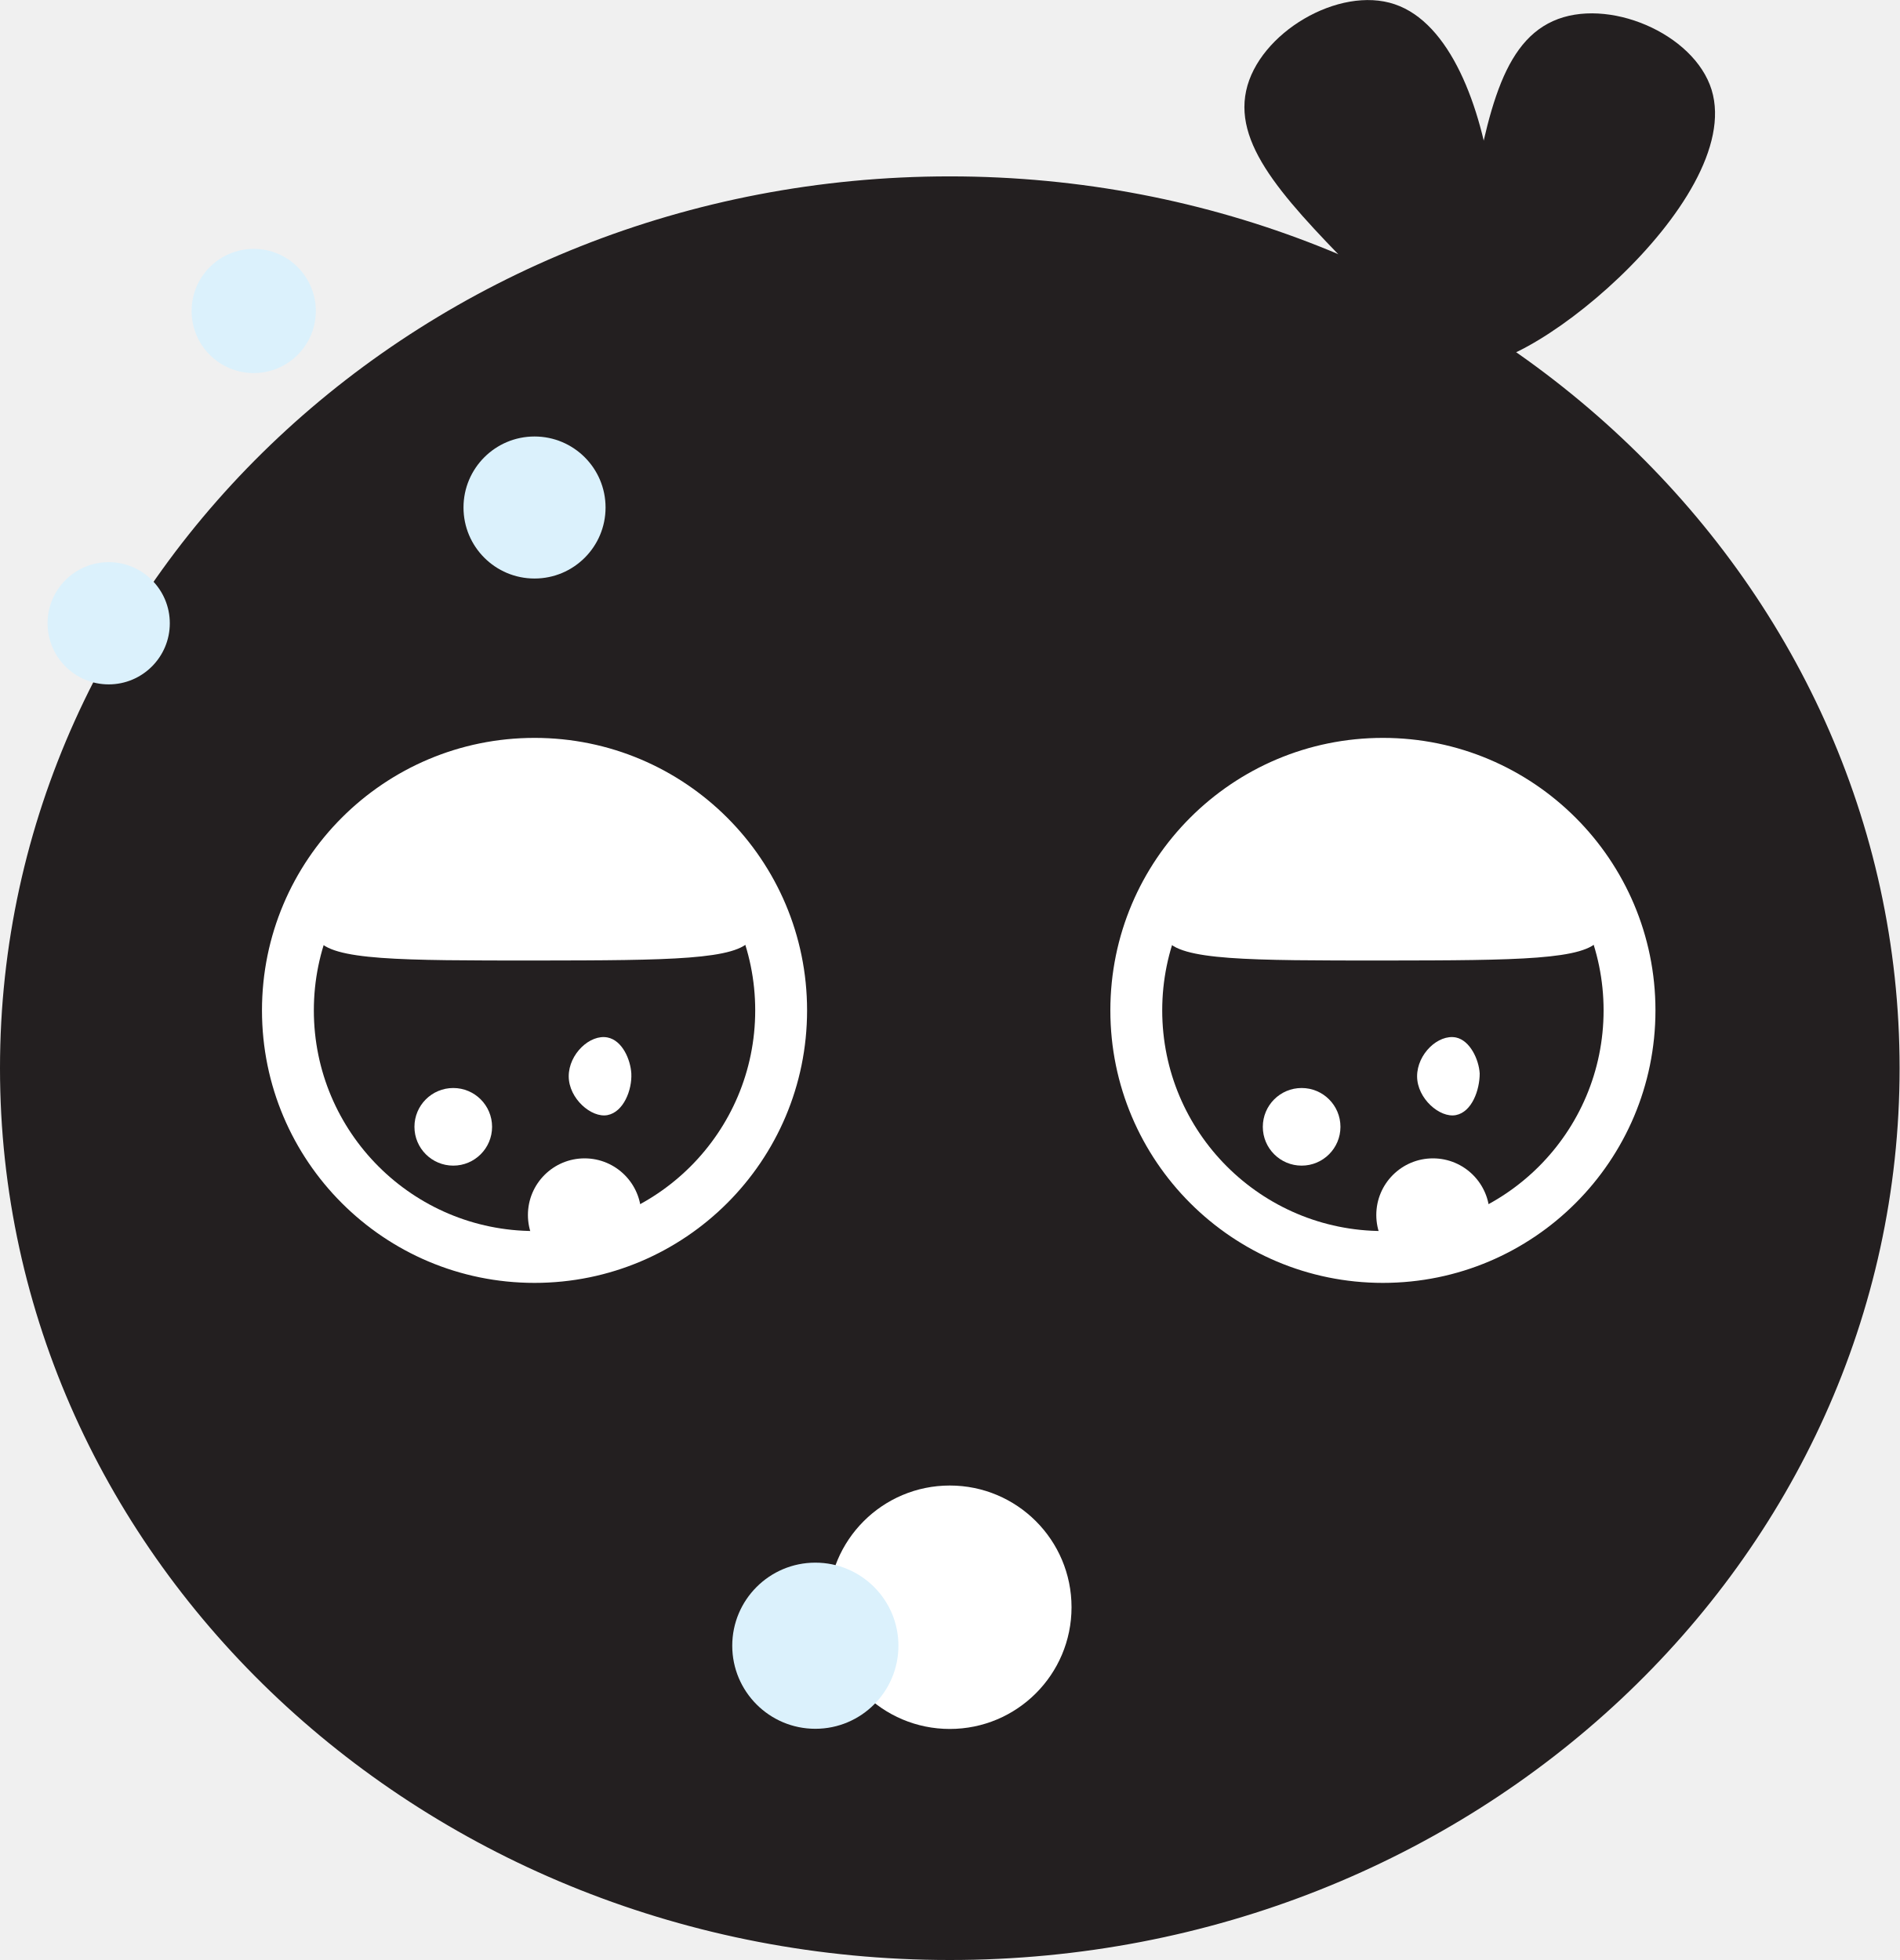
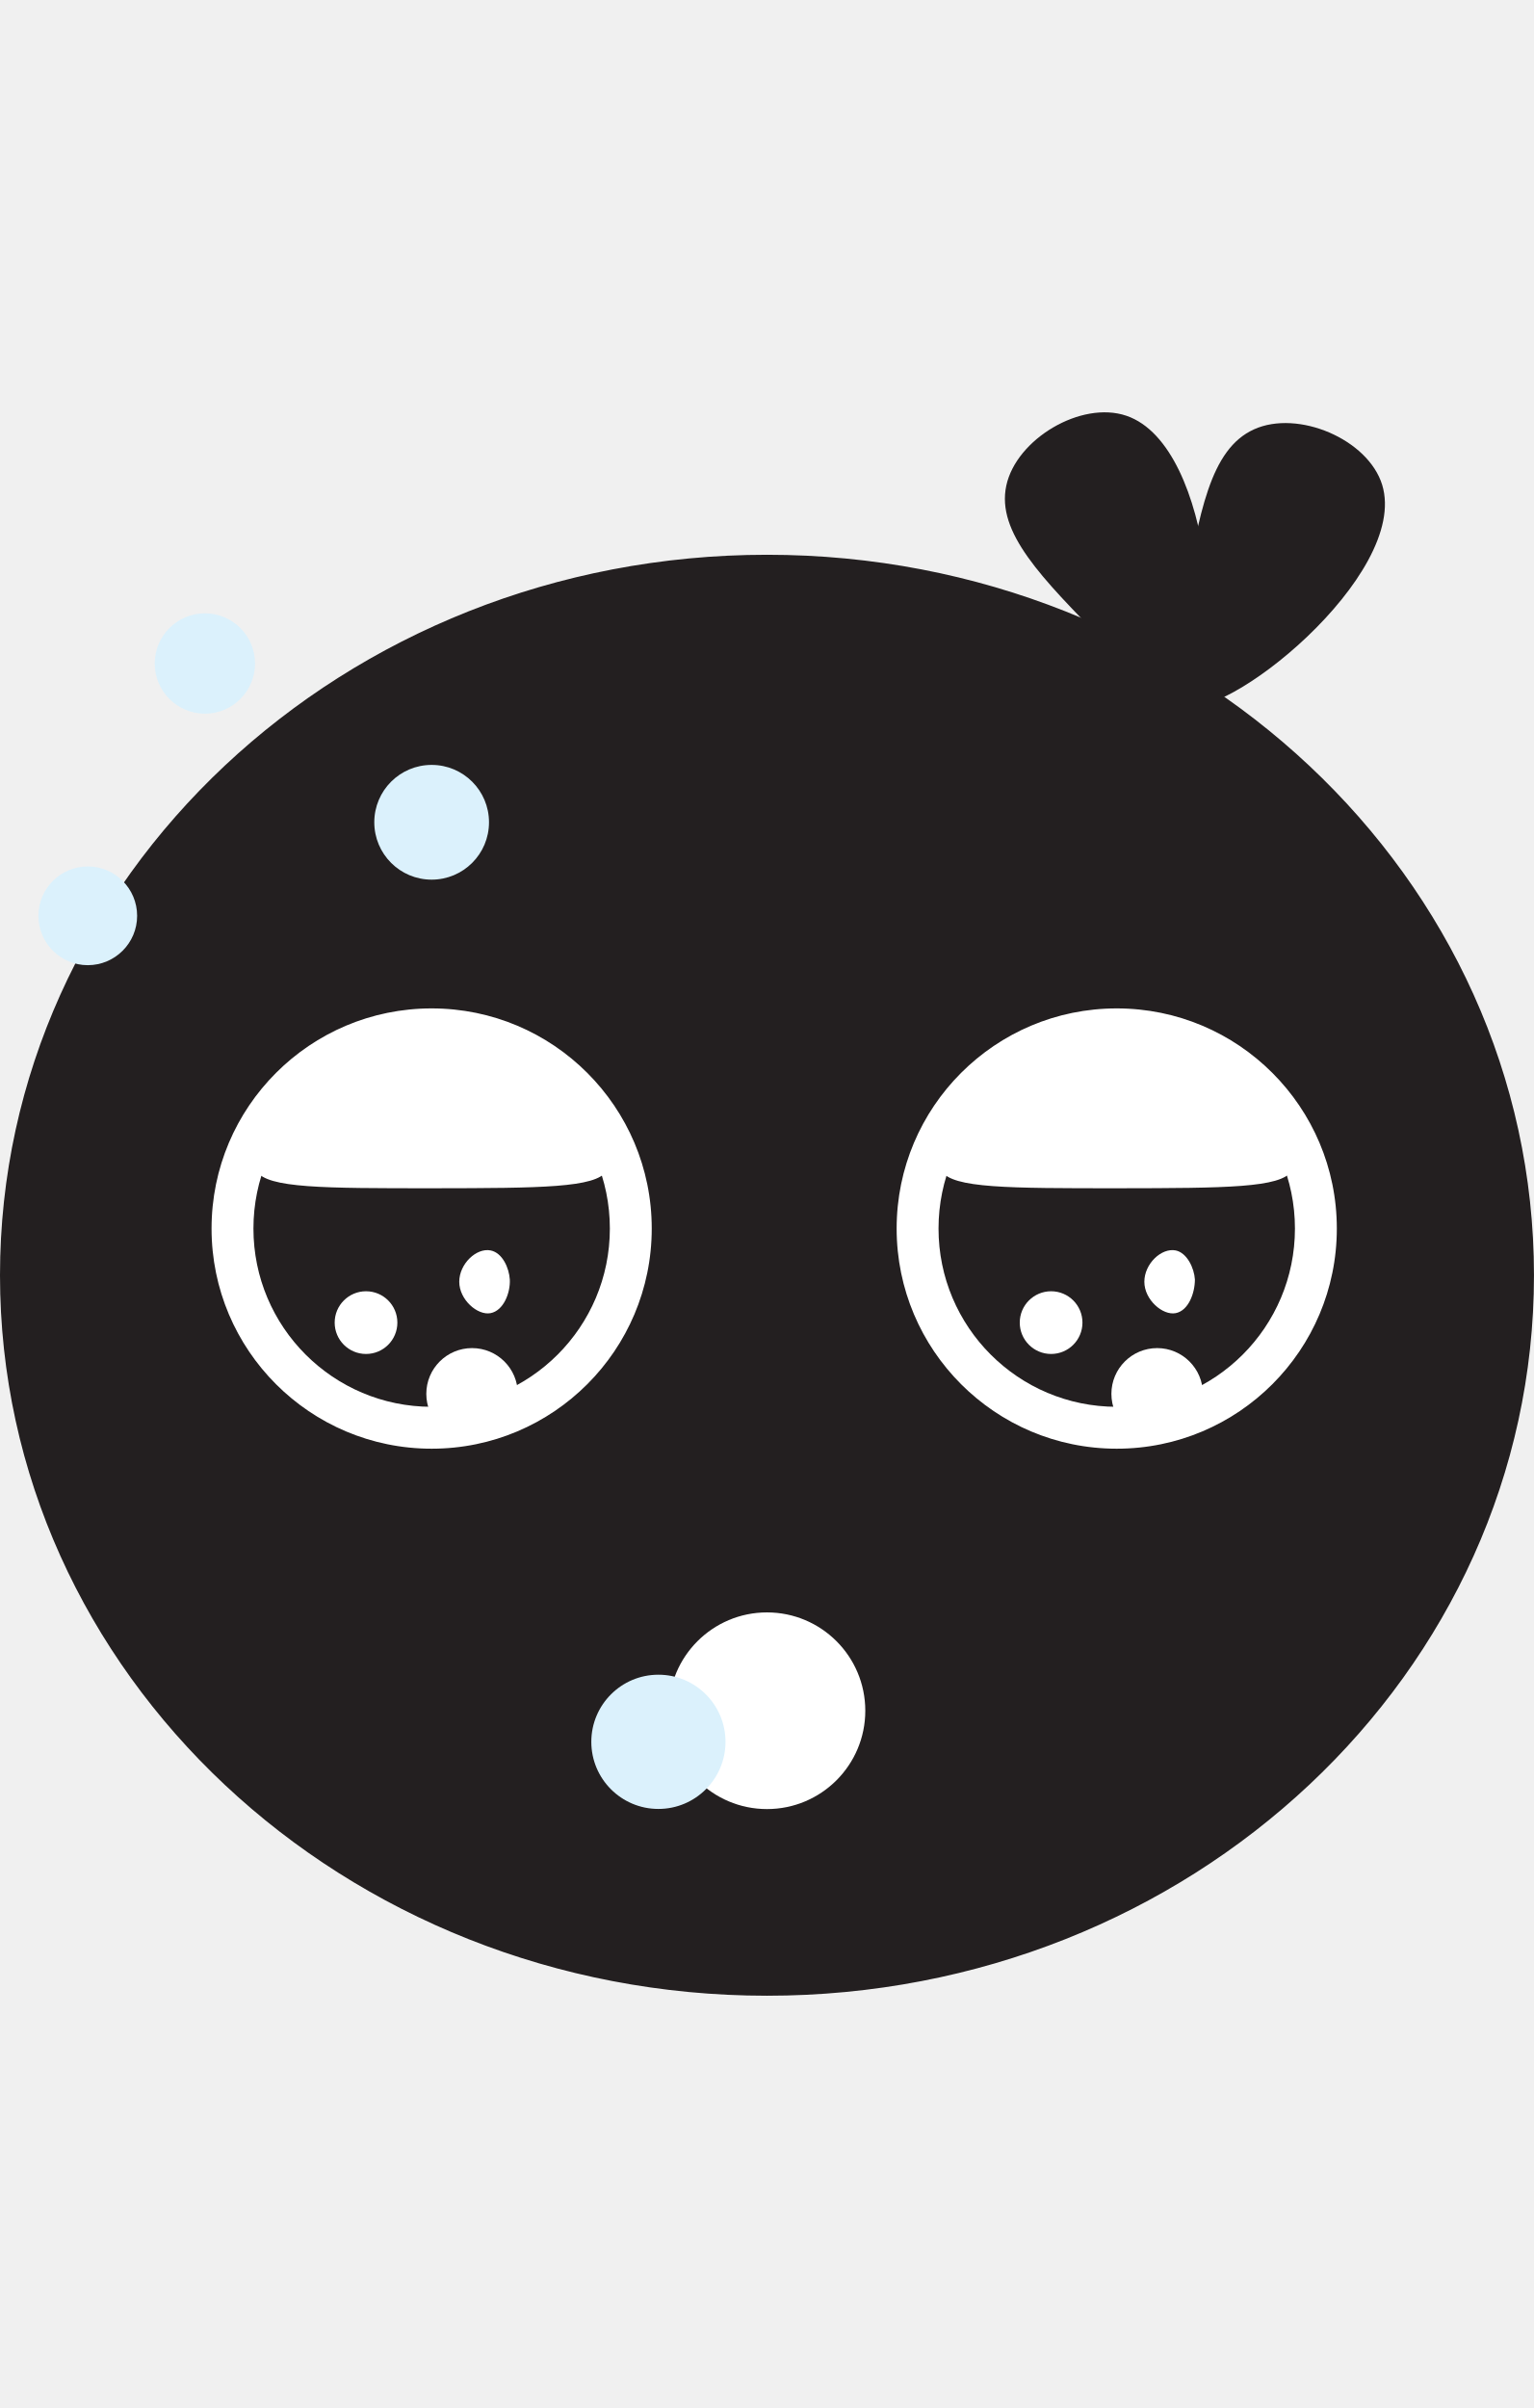
- <svg xmlns="http://www.w3.org/2000/svg" id="Layer_1" data-name="Layer 1" width="115" height="118.68" viewBox="0 0 115 118.68">
+ <svg xmlns="http://www.w3.org/2000/svg" id="Layer_1" data-name="Layer 1" width="115" height="180.48" viewBox="0 0 115 118.68">
  <defs>
    <style>
      .cls-1, .cls-3 {
        fill: #231f20;
      }

      .cls-1, .cls-2 {
        stroke: #231f20;
        stroke-miterlimit: 10;
      }

      .cls-2, .cls-4 {
        fill: #fff;
      }

      .cls-5 {
        fill: #dbf1fc;
      }
    </style>
  </defs>
  <g id="Sleepy">
    <ellipse class="cls-1" cx="57.5" cy="64.68" rx="57" ry="53.5" />
    <circle class="cls-2" cx="32.36" cy="61.18" r="17" />
    <circle class="cls-3" cx="32.36" cy="61.18" r="13.36" />
    <path class="cls-4" d="M45.47,56.87c-.81,1.25-4.88,1.28-13,1.29-8.26,0-12.4,0-13.25-1.29C17.62,54.36,24.12,47,32.36,47S47.11,54.36,45.47,56.87Z" />
    <circle class="cls-4" cx="27.44" cy="68.23" r="2.35" />
    <path class="cls-4" d="M38.22,65c.05,1-.47,2.33-1.44,2.52s-2.35-1-2.35-2.35,1.29-2.56,2.35-2.35C37.68,63,38.17,64.16,38.22,65Z" />
    <circle class="cls-4" cx="57.5" cy="97.32" r="7.37" />
    <circle class="cls-4" cx="35.39" cy="73.57" r="3.43" />
    <circle class="cls-2" cx="83.72" cy="61.18" r="17" />
    <circle class="cls-3" cx="83.72" cy="61.18" r="13.36" />
    <path class="cls-4" d="M96.83,56.87c-.82,1.25-4.88,1.28-13,1.29-8.27,0-12.4,0-13.25-1.29C69,54.36,75.47,47,83.72,47S98.46,54.36,96.83,56.87Z" />
    <circle class="cls-4" cx="78.8" cy="68.23" r="2.35" />
    <path class="cls-4" d="M89.58,65c0,1-.47,2.33-1.44,2.52s-2.35-1-2.35-2.35,1.28-2.56,2.35-2.35C89,63,89.53,64.16,89.58,65Z" />
    <circle class="cls-4" cx="86.75" cy="73.57" r="3.43" />
    <g>
      <path class="cls-3" d="M88.92,21.78c-1.1.56-2.77-1.14-6.1-4.54C78.06,12.39,74.69,9,75.44,5.5s5.62-6.39,9-5.24C91.12,2.52,92,20.25,88.92,21.78Z" />
      <path class="cls-3" d="M88.59,21.93c-1.11-.56-.69-2.93.13-7.65,1.18-6.74,2-11.51,5.29-13s8.55.73,9.61,4.16C105.69,12.2,91.63,23.47,88.59,21.93Z" />
    </g>
    <circle class="cls-5" cx="49.36" cy="99.65" r="5.03" />
    <circle class="cls-5" cx="32.36" cy="30.73" r="4.3" />
    <circle class="cls-5" cx="15.36" cy="18.83" r="3.76" />
    <circle class="cls-5" cx="6.58" cy="37.74" r="3.7" />
  </g>
</svg>
